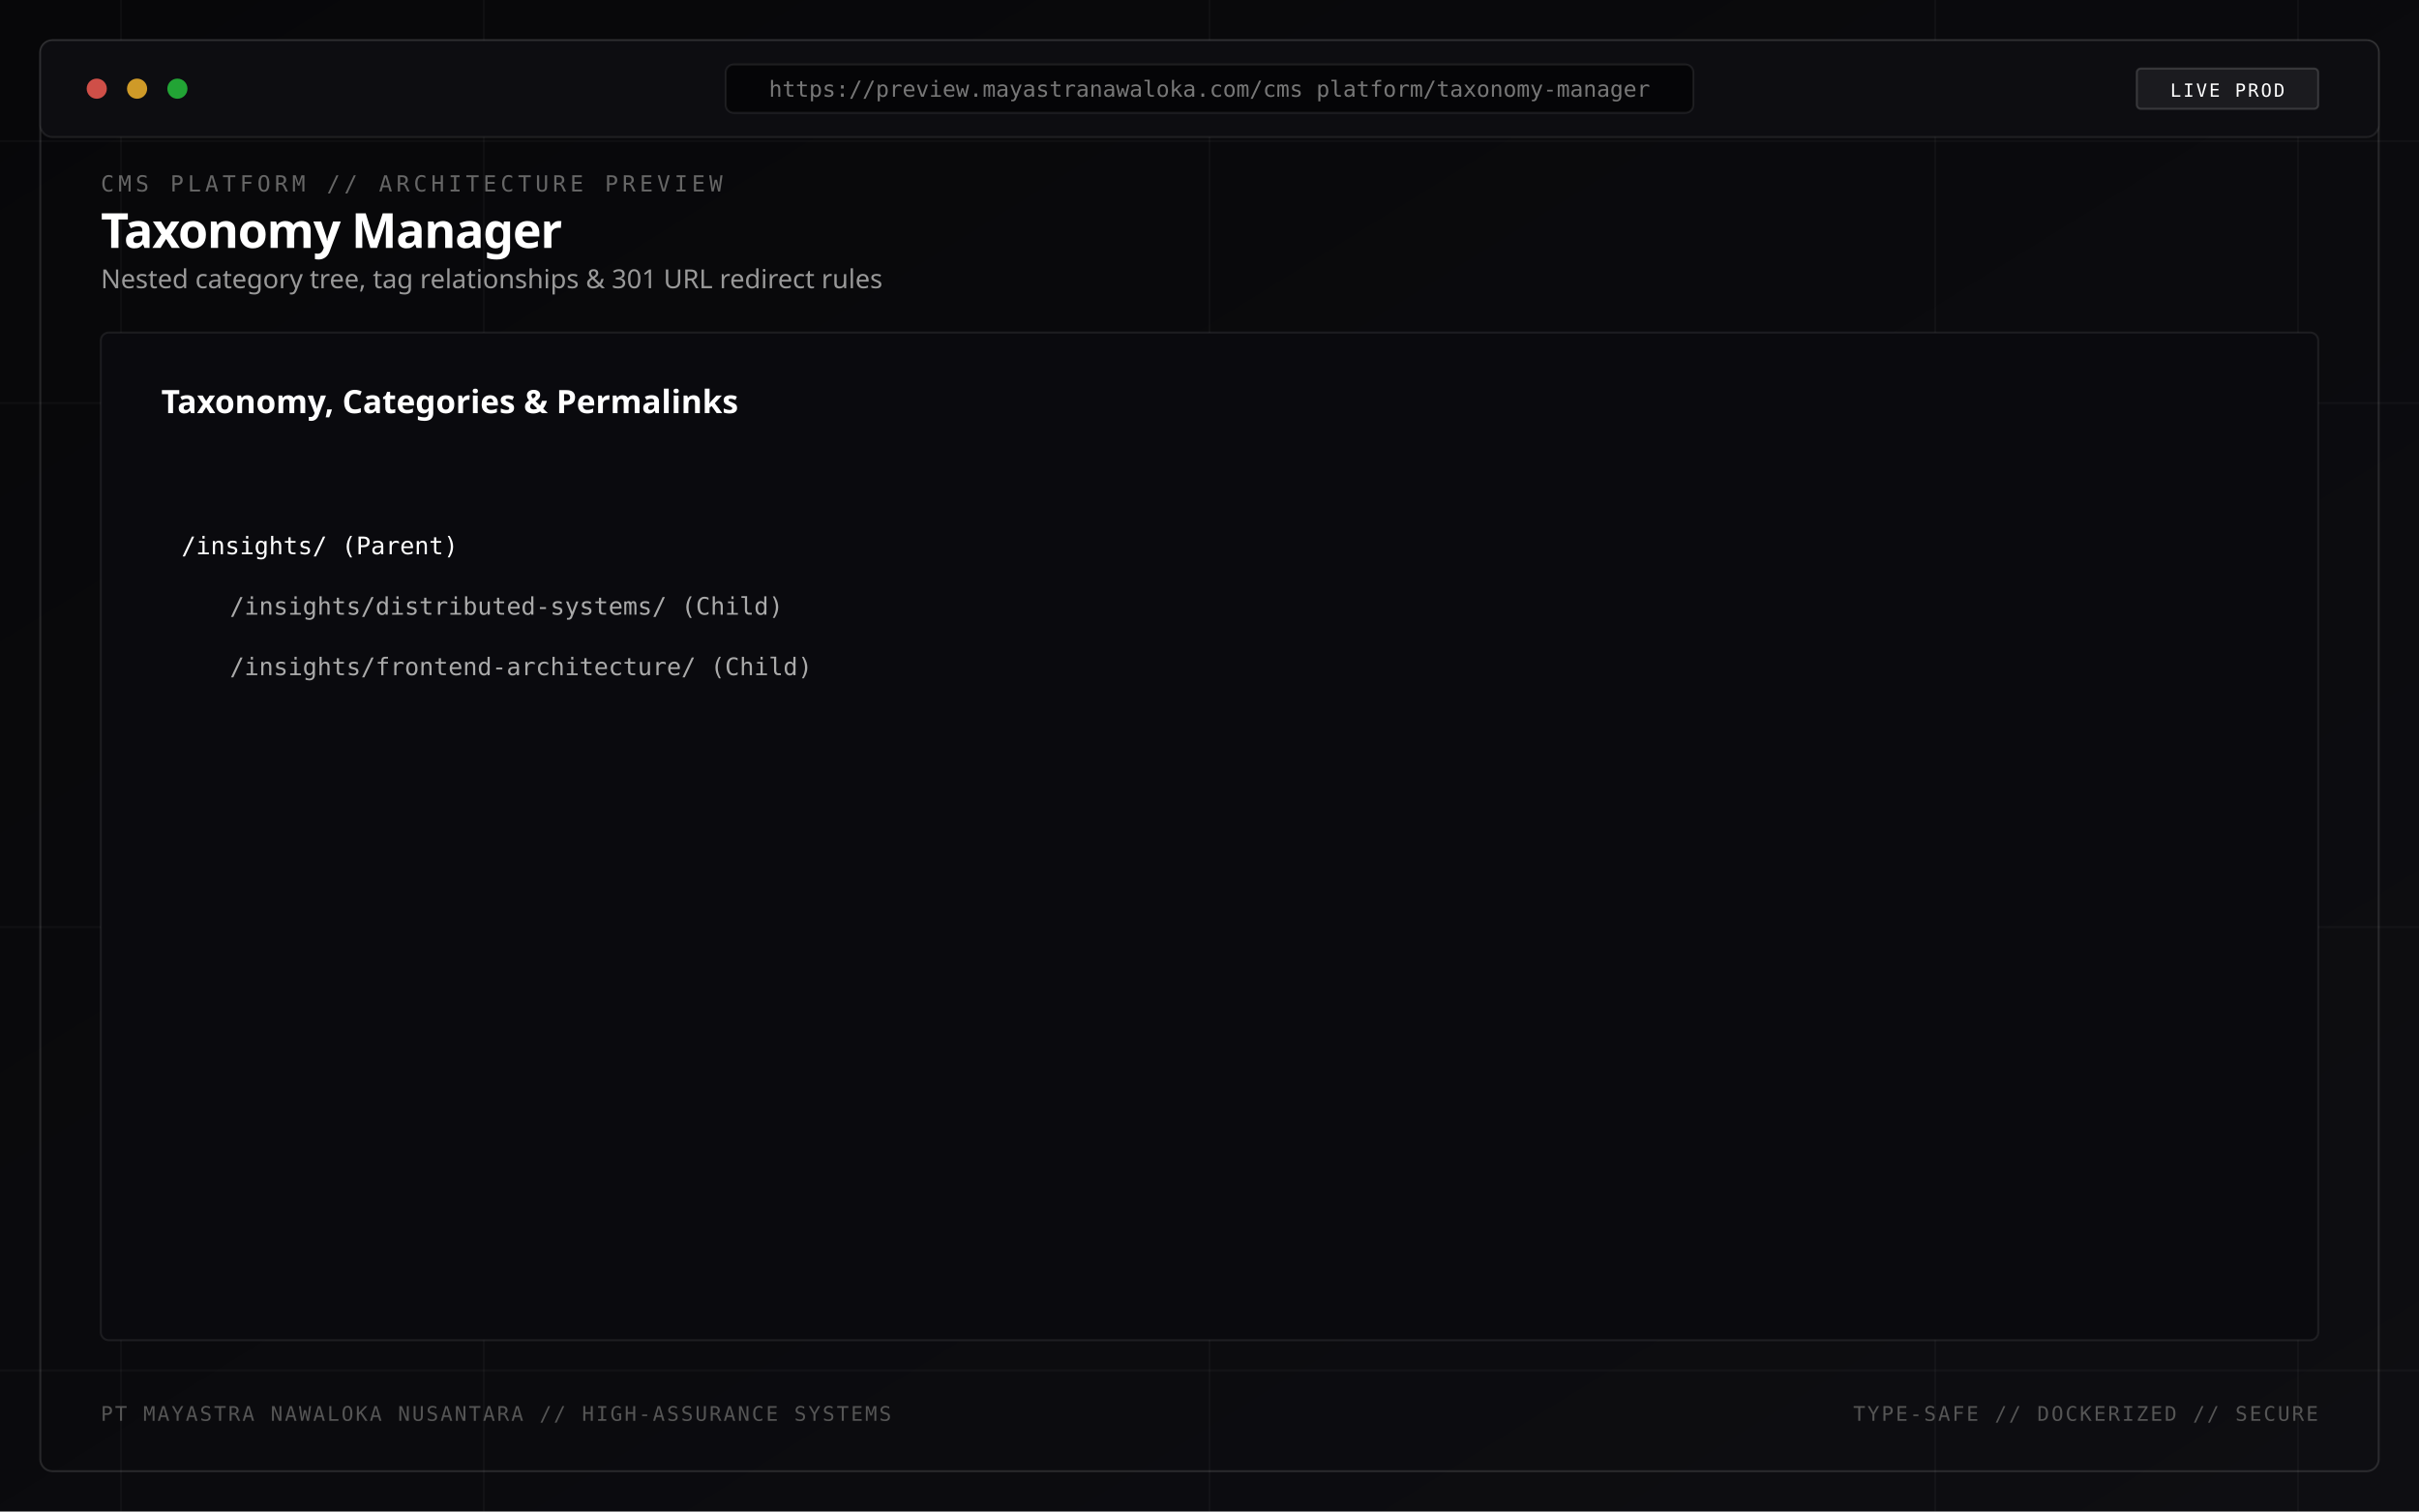
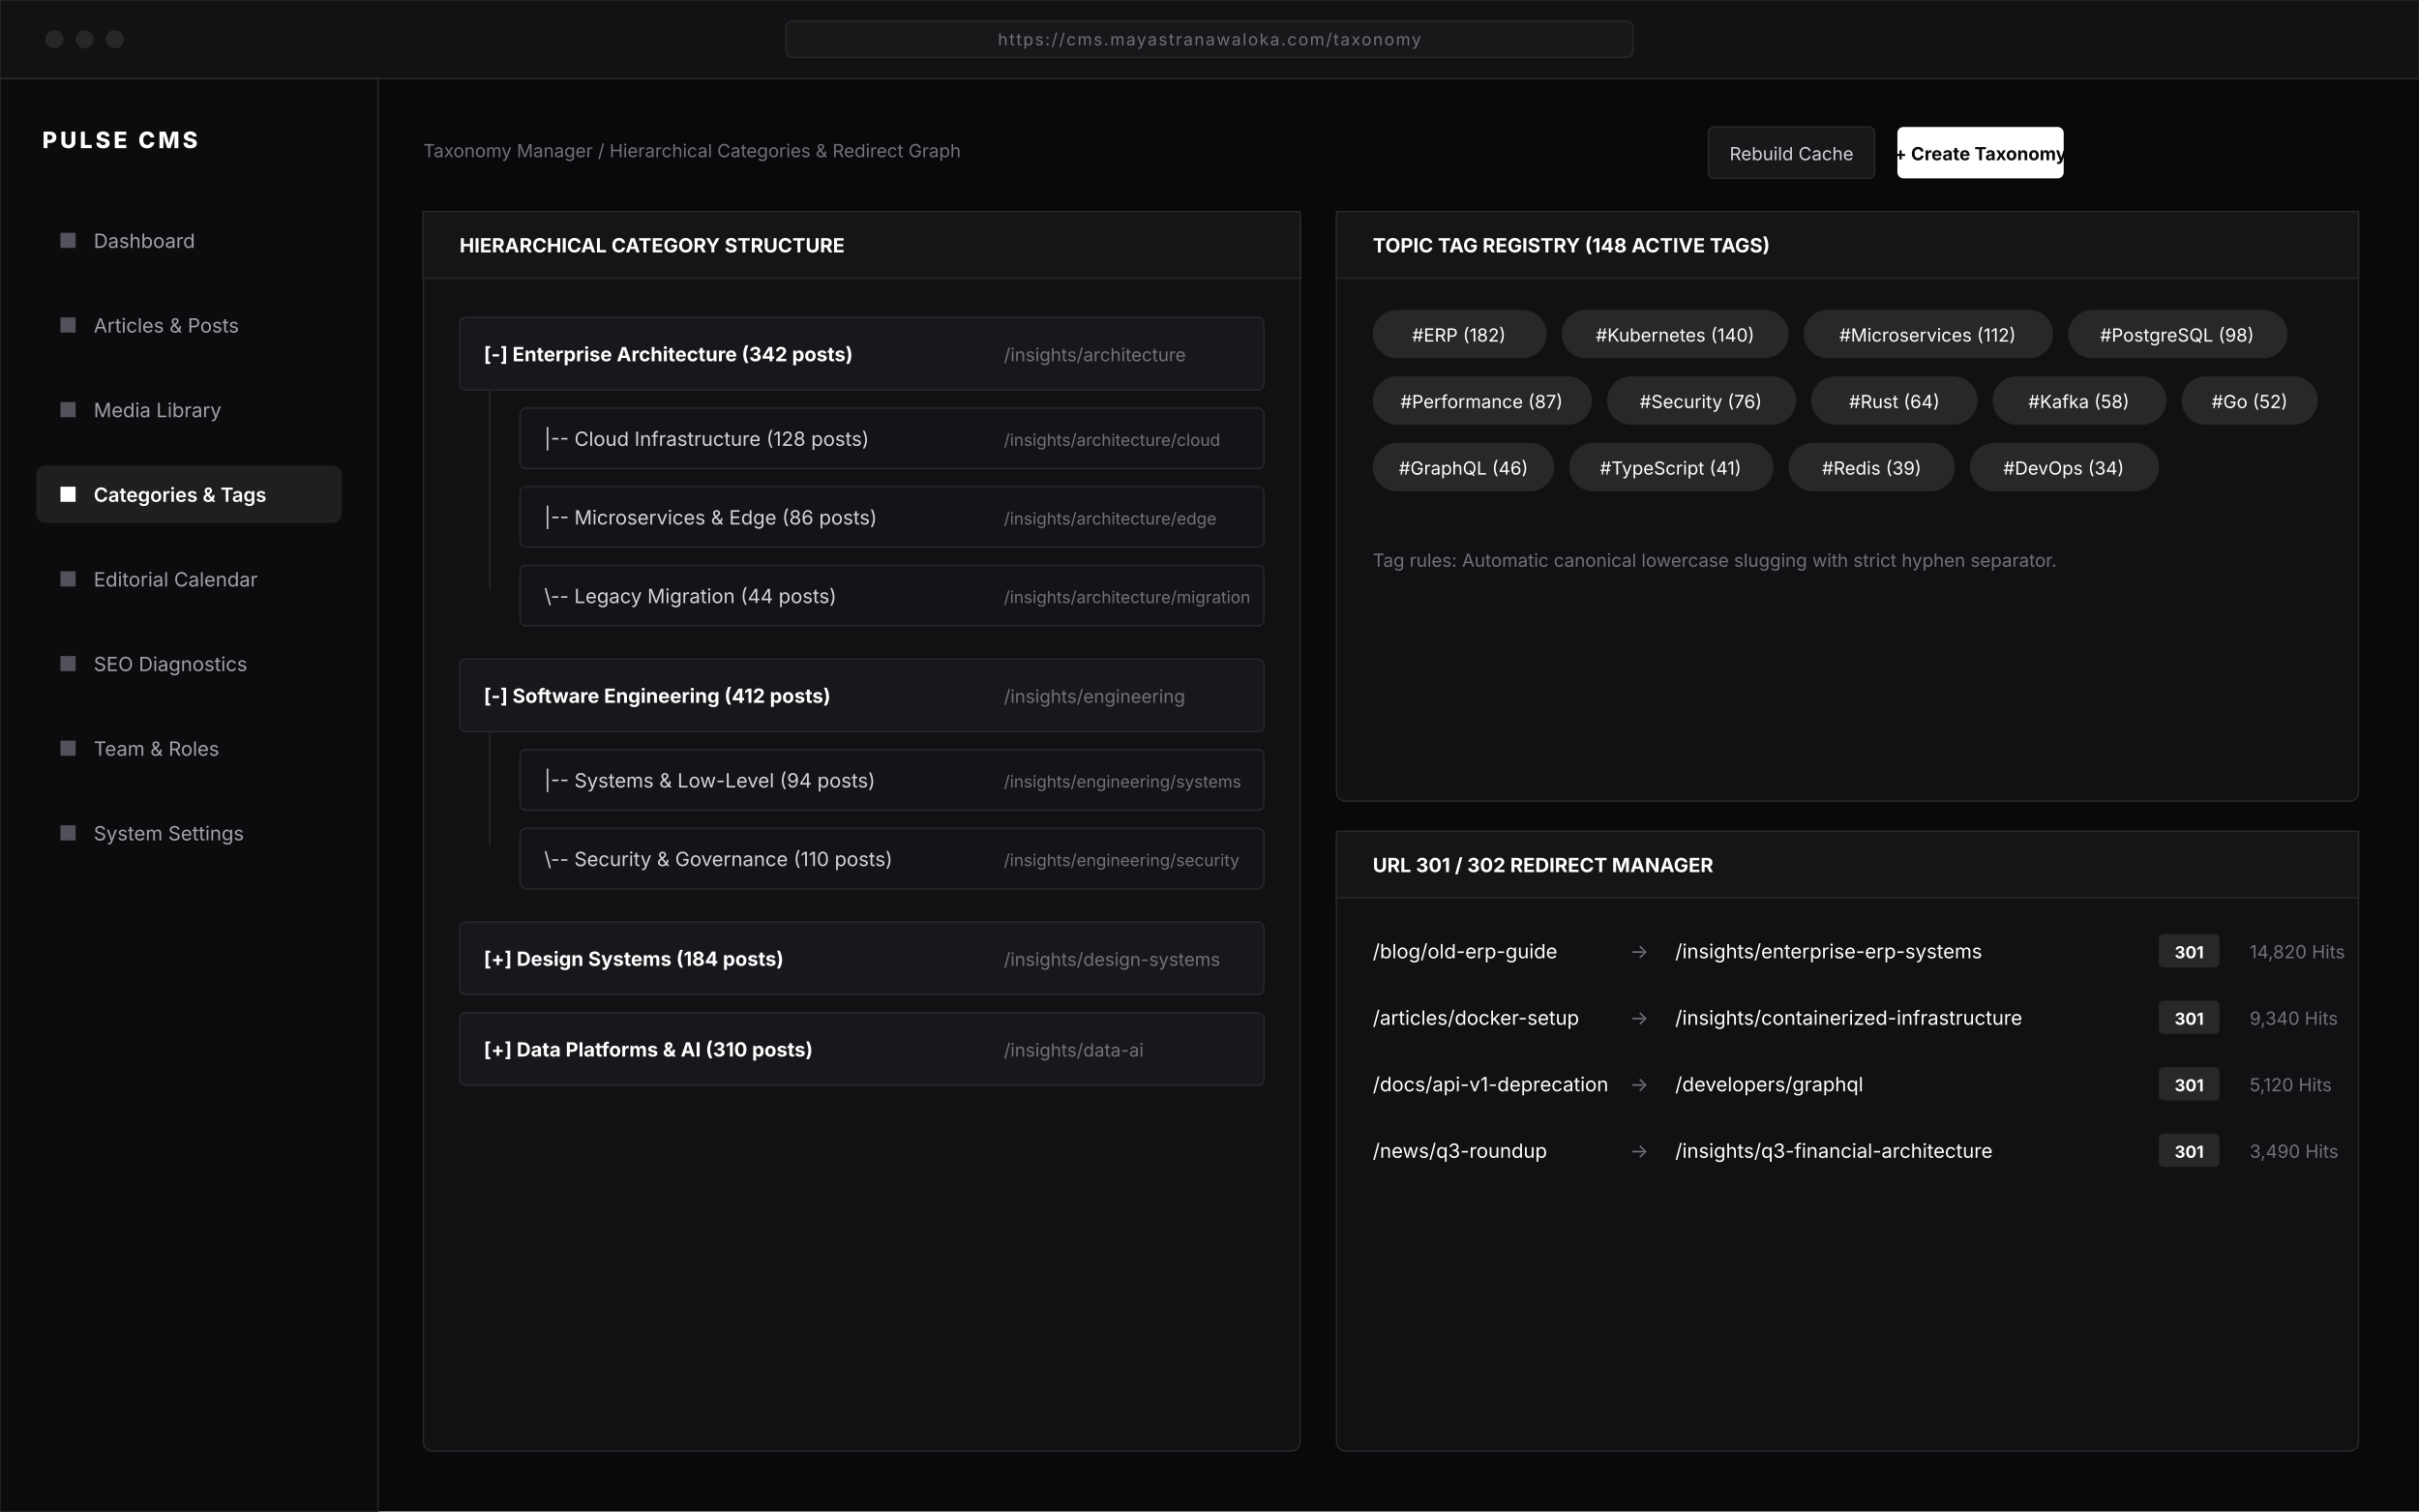
- <svg xmlns="http://www.w3.org/2000/svg" viewBox="0 0 1200 750" width="100%" height="100%">
-   <defs>
-     <linearGradient id="bgGrad" x1="0%" y1="0%" x2="100%" y2="100%">
-       <stop offset="0%" stop-color="#070709" />
-       <stop offset="100%" stop-color="#0e0e12" />
-     </linearGradient>
-     <linearGradient id="accentLine" x1="0%" y1="0%" x2="100%" y2="0%">
-       <stop offset="0%" stop-color="#ffffff" stop-opacity="0.8" />
-       <stop offset="50%" stop-color="#ffffff" stop-opacity="0.3" />
-       <stop offset="100%" stop-color="#ffffff" stop-opacity="0.05" />
-     </linearGradient>
-   </defs>
-   <rect width="1200" height="750" fill="url(#bgGrad)" />
-   <g stroke="rgba(255,255,255,0.03)" stroke-width="1">
-     <line x1="60" y1="0" x2="60" y2="750" />
-     <line x1="240" y1="0" x2="240" y2="750" />
-     <line x1="600" y1="0" x2="600" y2="750" />
-     <line x1="960" y1="0" x2="960" y2="750" />
-     <line x1="1140" y1="0" x2="1140" y2="750" />
-     <line x1="0" y1="70" x2="1200" y2="70" />
-     <line x1="0" y1="200" x2="1200" y2="200" />
-     <line x1="0" y1="460" x2="1200" y2="460" />
-     <line x1="0" y1="680" x2="1200" y2="680" />
+ <svg xmlns="http://www.w3.org/2000/svg" viewBox="0 0 1600 1000" width="1600" height="1000" fill="none">
+   <rect width="1600" height="1000" fill="#09090b" />
+   <rect width="1600" height="52" fill="#121215" stroke="#27272a" stroke-width="1" />
+   <circle cx="36" cy="26" r="6" fill="#27272a" />
+   <circle cx="56" cy="26" r="6" fill="#27272a" />
+   <circle cx="76" cy="26" r="6" fill="#27272a" />
+   <rect x="520" y="14" width="560" height="24" rx="4" fill="#18181b" stroke="#27272a" stroke-width="1" />
+   <text x="800" y="30" fill="#71717a" font-family="-apple-system, BlinkMacSystemFont, sans-serif" font-size="11" text-anchor="middle" letter-spacing="1">https://cms.mayastranawaloka.com/taxonomy</text>
+   <rect x="0" y="52" width="250" height="948" fill="#0c0c0e" stroke="#27272a" stroke-width="1" />
+   <text x="28" y="98" fill="#ffffff" font-family="-apple-system, BlinkMacSystemFont, sans-serif" font-size="15" font-weight="800" letter-spacing="2">PULSE CMS</text>
+   <g transform="translate(24, 140)">
+     <rect x="16" y="14" width="10" height="10" fill="#52525b" />
+     <text x="38" y="24" fill="#a1a1aa" font-family="-apple-system, BlinkMacSystemFont, sans-serif" font-size="13">Dashboard</text>
+     <rect x="16" y="70" width="10" height="10" fill="#52525b" />
+     <text x="38" y="80" fill="#a1a1aa" font-family="-apple-system, BlinkMacSystemFont, sans-serif" font-size="13">Articles &amp; Posts</text>
+     <rect x="16" y="126" width="10" height="10" fill="#52525b" />
+     <text x="38" y="136" fill="#a1a1aa" font-family="-apple-system, BlinkMacSystemFont, sans-serif" font-size="13">Media Library</text>
+     <rect x="0" y="168" width="202" height="38" rx="6" fill="#ffffff" fill-opacity="0.08" />
+     <rect x="16" y="182" width="10" height="10" fill="#ffffff" />
+     <text x="38" y="192" fill="#ffffff" font-family="-apple-system, BlinkMacSystemFont, sans-serif" font-size="13" font-weight="600">Categories &amp; Tags</text>
+     <rect x="16" y="238" width="10" height="10" fill="#52525b" />
+     <text x="38" y="248" fill="#a1a1aa" font-family="-apple-system, BlinkMacSystemFont, sans-serif" font-size="13">Editorial Calendar</text>
+     <rect x="16" y="294" width="10" height="10" fill="#52525b" />
+     <text x="38" y="304" fill="#a1a1aa" font-family="-apple-system, BlinkMacSystemFont, sans-serif" font-size="13">SEO Diagnostics</text>
+     <rect x="16" y="350" width="10" height="10" fill="#52525b" />
+     <text x="38" y="360" fill="#a1a1aa" font-family="-apple-system, BlinkMacSystemFont, sans-serif" font-size="13">Team &amp; Roles</text>
+     <rect x="16" y="406" width="10" height="10" fill="#52525b" />
+     <text x="38" y="416" fill="#a1a1aa" font-family="-apple-system, BlinkMacSystemFont, sans-serif" font-size="13">System Settings</text>
  </g>
-   <rect x="20" y="20" width="1160" height="710" rx="6" fill="none" stroke="rgba(255,255,255,0.12)" stroke-width="1" />
-   <rect x="20" y="20" width="1160" height="48" rx="6" fill="#0d0d11" stroke="rgba(255,255,255,0.08)" stroke-width="1" />
-   <circle cx="48" cy="44" r="5" fill="#ff5f56" opacity="0.8" />
-   <circle cx="68" cy="44" r="5" fill="#ffbd2e" opacity="0.8" />
-   <circle cx="88" cy="44" r="5" fill="#27c93f" opacity="0.8" />
-   <rect x="360" y="32" width="480" height="24" rx="4" fill="#050507" stroke="rgba(255,255,255,0.08)" stroke-width="1" />
-   <text x="600" y="48" fill="#777777" font-family="monospace" font-size="11" text-anchor="middle">https://preview.mayastranawaloka.com/cms platform/taxonomy-manager</text>
-   <rect x="1060" y="34" width="90" height="20" rx="2" fill="rgba(255,255,255,0.06)" stroke="rgba(255,255,255,0.15)" stroke-width="1" />
-   <text x="1105" y="48" fill="#ffffff" font-family="monospace" font-size="9" text-anchor="middle" letter-spacing="1">LIVE PROD</text>
-   <g transform="translate(50, 95)">
-     <text x="0" y="0" fill="#666666" font-family="monospace" font-size="11" letter-spacing="2">CMS PLATFORM // ARCHITECTURE PREVIEW</text>
-     <text x="0" y="28" fill="#ffffff" font-family="'Space Grotesk', sans-serif" font-weight="700" font-size="24" letter-spacing="-0.5">Taxonomy Manager</text>
-     <text x="0" y="48" fill="#999999" font-family="'Space Grotesk', sans-serif" font-size="13">Nested category tree, tag relationships &amp; 301 URL redirect rules</text>
+   <g transform="translate(280, 80)">
+     <text x="0" y="24" fill="#71717a" font-family="-apple-system, BlinkMacSystemFont, sans-serif" font-size="12">Taxonomy Manager / Hierarchical Categories &amp; Redirect Graph</text>
+     <rect x="850" y="4" width="110" height="34" rx="4" fill="#18181b" stroke="#27272a" stroke-width="1" />
+     <text x="905" y="26" fill="#d4d4d8" font-family="-apple-system, BlinkMacSystemFont, sans-serif" font-size="12" text-anchor="middle">Rebuild Cache</text>
+     <rect x="975" y="4" width="110" height="34" rx="4" fill="#ffffff" />
+     <text x="1030" y="26" fill="#09090b" font-family="-apple-system, BlinkMacSystemFont, sans-serif" font-size="12" font-weight="700" text-anchor="middle">+ Create Taxonomy</text>
  </g>
-   <g transform="translate(50, 165)">
-     <rect width="1100" height="500" rx="4" fill="#0a0a0e" stroke="rgba(255,255,255,0.08)" />
-     <text x="30" y="40" fill="#fff" font-family="sans-serif" font-size="16" font-weight="700">Taxonomy, Categories &amp; Permalinks</text>
-     <g transform="translate(40, 90)">
-       <text x="0" y="20" fill="#fff" font-family="monospace">/insights/ (Parent)</text>
-       <text x="24" y="50" fill="#aaa" font-family="monospace">/insights/distributed-systems/ (Child)</text>
-       <text x="24" y="80" fill="#aaa" font-family="monospace">/insights/frontend-architecture/ (Child)</text>
+   <g transform="translate(280, 140)">
+     <g transform="translate(0, 0)">
+       <rect x="0" y="0" width="580" height="820" rx="6" fill="#111114" stroke="#27272a" stroke-width="1" />
+       <rect x="0" y="0" width="580" height="44" fill="#151518" stroke="#27272a" stroke-width="1" />
+       <text x="24" y="27" fill="#ffffff" font-family="-apple-system, BlinkMacSystemFont, sans-serif" font-size="13" font-weight="700">HIERARCHICAL CATEGORY STRUCTURE</text>
+       <g transform="translate(24, 70)">
+         <rect x="0" y="0" width="532" height="48" rx="4" fill="#18181c" stroke="#27272a" stroke-width="1" />
+         <text x="16" y="29" fill="#ffffff" font-family="-apple-system, BlinkMacSystemFont, sans-serif" font-size="13" font-weight="700">[-] Enterprise Architecture (342 posts)</text>
+         <text x="360" y="29" fill="#71717a" font-family="-apple-system, BlinkMacSystemFont, sans-serif" font-size="12">/insights/architecture</text>
+         <line x1="20" y1="48" x2="20" y2="180" stroke="#27272a" stroke-width="1" />
+         <rect x="40" y="60" width="492" height="40" rx="4" fill="#141418" stroke="#27272a" stroke-width="1" />
+         <text x="56" y="85" fill="#d4d4d8" font-family="-apple-system, BlinkMacSystemFont, sans-serif" font-size="13">|-- Cloud Infrastructure (128 posts)</text>
+         <text x="360" y="85" fill="#71717a" font-family="-apple-system, BlinkMacSystemFont, sans-serif" font-size="11">/insights/architecture/cloud</text>
+         <rect x="40" y="112" width="492" height="40" rx="4" fill="#141418" stroke="#27272a" stroke-width="1" />
+         <text x="56" y="137" fill="#d4d4d8" font-family="-apple-system, BlinkMacSystemFont, sans-serif" font-size="13">|-- Microservices &amp; Edge (86 posts)</text>
+         <text x="360" y="137" fill="#71717a" font-family="-apple-system, BlinkMacSystemFont, sans-serif" font-size="11">/insights/architecture/edge</text>
+         <rect x="40" y="164" width="492" height="40" rx="4" fill="#141418" stroke="#27272a" stroke-width="1" />
+         <text x="56" y="189" fill="#d4d4d8" font-family="-apple-system, BlinkMacSystemFont, sans-serif" font-size="13">\-- Legacy Migration (44 posts)</text>
+         <text x="360" y="189" fill="#71717a" font-family="-apple-system, BlinkMacSystemFont, sans-serif" font-size="11">/insights/architecture/migration</text>
+         <rect x="0" y="226" width="532" height="48" rx="4" fill="#18181c" stroke="#27272a" stroke-width="1" />
+         <text x="16" y="255" fill="#ffffff" font-family="-apple-system, BlinkMacSystemFont, sans-serif" font-size="13" font-weight="700">[-] Software Engineering (412 posts)</text>
+         <text x="360" y="255" fill="#71717a" font-family="-apple-system, BlinkMacSystemFont, sans-serif" font-size="12">/insights/engineering</text>
+         <line x1="20" y1="274" x2="20" y2="350" stroke="#27272a" stroke-width="1" />
+         <rect x="40" y="286" width="492" height="40" rx="4" fill="#141418" stroke="#27272a" stroke-width="1" />
+         <text x="56" y="311" fill="#d4d4d8" font-family="-apple-system, BlinkMacSystemFont, sans-serif" font-size="13">|-- Systems &amp; Low-Level (94 posts)</text>
+         <text x="360" y="311" fill="#71717a" font-family="-apple-system, BlinkMacSystemFont, sans-serif" font-size="11">/insights/engineering/systems</text>
+         <rect x="40" y="338" width="492" height="40" rx="4" fill="#141418" stroke="#27272a" stroke-width="1" />
+         <text x="56" y="363" fill="#d4d4d8" font-family="-apple-system, BlinkMacSystemFont, sans-serif" font-size="13">\-- Security &amp; Governance (110 posts)</text>
+         <text x="360" y="363" fill="#71717a" font-family="-apple-system, BlinkMacSystemFont, sans-serif" font-size="11">/insights/engineering/security</text>
+         <rect x="0" y="400" width="532" height="48" rx="4" fill="#18181c" stroke="#27272a" stroke-width="1" />
+         <text x="16" y="429" fill="#ffffff" font-family="-apple-system, BlinkMacSystemFont, sans-serif" font-size="13" font-weight="700">[+] Design Systems (184 posts)</text>
+         <text x="360" y="429" fill="#71717a" font-family="-apple-system, BlinkMacSystemFont, sans-serif" font-size="12">/insights/design-systems</text>
+         <rect x="0" y="460" width="532" height="48" rx="4" fill="#18181c" stroke="#27272a" stroke-width="1" />
+         <text x="16" y="489" fill="#ffffff" font-family="-apple-system, BlinkMacSystemFont, sans-serif" font-size="13" font-weight="700">[+] Data Platforms &amp; AI (310 posts)</text>
+         <text x="360" y="489" fill="#71717a" font-family="-apple-system, BlinkMacSystemFont, sans-serif" font-size="12">/insights/data-ai</text>
+       </g>
+     </g>
+     <g transform="translate(604, 0)">
+       <rect x="0" y="0" width="676" height="390" rx="6" fill="#111114" stroke="#27272a" stroke-width="1" />
+       <rect x="0" y="0" width="676" height="44" fill="#151518" stroke="#27272a" stroke-width="1" />
+       <text x="24" y="27" fill="#ffffff" font-family="-apple-system, BlinkMacSystemFont, sans-serif" font-size="13" font-weight="700">TOPIC TAG REGISTRY (148 ACTIVE TAGS)</text>
+       <g transform="translate(24, 65)">
+         <rect x="0" y="0" width="115" height="32" rx="16" fill="#ffffff" fill-opacity="0.1" />
+         <text x="57" y="21" fill="#ffffff" font-family="-apple-system, BlinkMacSystemFont, sans-serif" font-size="12" text-anchor="middle">#ERP (182)</text>
+         <rect x="125" y="0" width="150" height="32" rx="16" fill="#ffffff" fill-opacity="0.1" />
+         <text x="200" y="21" fill="#ffffff" font-family="-apple-system, BlinkMacSystemFont, sans-serif" font-size="12" text-anchor="middle">#Kubernetes (140)</text>
+         <rect x="285" y="0" width="165" height="32" rx="16" fill="#ffffff" fill-opacity="0.1" />
+         <text x="367" y="21" fill="#ffffff" font-family="-apple-system, BlinkMacSystemFont, sans-serif" font-size="12" text-anchor="middle">#Microservices (112)</text>
+         <rect x="460" y="0" width="145" height="32" rx="16" fill="#ffffff" fill-opacity="0.1" />
+         <text x="532" y="21" fill="#ffffff" font-family="-apple-system, BlinkMacSystemFont, sans-serif" font-size="12" text-anchor="middle">#PostgreSQL (98)</text>
+         <rect x="0" y="44" width="145" height="32" rx="16" fill="#ffffff" fill-opacity="0.1" />
+         <text x="72" y="65" fill="#ffffff" font-family="-apple-system, BlinkMacSystemFont, sans-serif" font-size="12" text-anchor="middle">#Performance (87)</text>
+         <rect x="155" y="44" width="125" height="32" rx="16" fill="#ffffff" fill-opacity="0.1" />
+         <text x="217" y="65" fill="#ffffff" font-family="-apple-system, BlinkMacSystemFont, sans-serif" font-size="12" text-anchor="middle">#Security (76)</text>
+         <rect x="290" y="44" width="110" height="32" rx="16" fill="#ffffff" fill-opacity="0.1" />
+         <text x="345" y="65" fill="#ffffff" font-family="-apple-system, BlinkMacSystemFont, sans-serif" font-size="12" text-anchor="middle">#Rust (64)</text>
+         <rect x="410" y="44" width="115" height="32" rx="16" fill="#ffffff" fill-opacity="0.1" />
+         <text x="467" y="65" fill="#ffffff" font-family="-apple-system, BlinkMacSystemFont, sans-serif" font-size="12" text-anchor="middle">#Kafka (58)</text>
+         <rect x="535" y="44" width="90" height="32" rx="16" fill="#ffffff" fill-opacity="0.1" />
+         <text x="580" y="65" fill="#ffffff" font-family="-apple-system, BlinkMacSystemFont, sans-serif" font-size="12" text-anchor="middle">#Go (52)</text>
+         <rect x="0" y="88" width="120" height="32" rx="16" fill="#ffffff" fill-opacity="0.1" />
+         <text x="60" y="109" fill="#ffffff" font-family="-apple-system, BlinkMacSystemFont, sans-serif" font-size="12" text-anchor="middle">#GraphQL (46)</text>
+         <rect x="130" y="88" width="135" height="32" rx="16" fill="#ffffff" fill-opacity="0.1" />
+         <text x="197" y="109" fill="#ffffff" font-family="-apple-system, BlinkMacSystemFont, sans-serif" font-size="12" text-anchor="middle">#TypeScript (41)</text>
+         <rect x="275" y="88" width="110" height="32" rx="16" fill="#ffffff" fill-opacity="0.1" />
+         <text x="330" y="109" fill="#ffffff" font-family="-apple-system, BlinkMacSystemFont, sans-serif" font-size="12" text-anchor="middle">#Redis (39)</text>
+         <rect x="395" y="88" width="125" height="32" rx="16" fill="#ffffff" fill-opacity="0.1" />
+         <text x="457" y="109" fill="#ffffff" font-family="-apple-system, BlinkMacSystemFont, sans-serif" font-size="12" text-anchor="middle">#DevOps (34)</text>
+         <text x="0" y="170" fill="#71717a" font-family="-apple-system, BlinkMacSystemFont, sans-serif" font-size="12">Tag rules: Automatic canonical lowercase slugging with strict hyphen separator.</text>
+       </g>
+       <g transform="translate(0, 410)">
+         <rect x="0" y="0" width="676" height="410" rx="6" fill="#111114" stroke="#27272a" stroke-width="1" />
+         <rect x="0" y="0" width="676" height="44" fill="#151518" stroke="#27272a" stroke-width="1" />
+         <text x="24" y="27" fill="#ffffff" font-family="-apple-system, BlinkMacSystemFont, sans-serif" font-size="13" font-weight="700">URL 301 / 302 REDIRECT MANAGER</text>
+         <g transform="translate(24, 60)">
+           <text x="0" y="24" fill="#ffffff" font-family="-apple-system, BlinkMacSystemFont, sans-serif" font-size="13">/blog/old-erp-guide</text>
+           <text x="170" y="24" fill="#71717a" font-family="-apple-system, BlinkMacSystemFont, sans-serif" font-size="13">-&gt;</text>
+           <text x="200" y="24" fill="#ffffff" font-family="-apple-system, BlinkMacSystemFont, sans-serif" font-size="13">/insights/enterprise-erp-systems</text>
+           <rect x="520" y="8" width="40" height="22" rx="3" fill="#ffffff" fill-opacity="0.1" />
+           <text x="540" y="24" fill="#ffffff" font-family="-apple-system, BlinkMacSystemFont, sans-serif" font-size="11" font-weight="700" text-anchor="middle">301</text>
+           <text x="580" y="24" fill="#71717a" font-family="-apple-system, BlinkMacSystemFont, sans-serif" font-size="12">14,820 Hits</text>
+           <text x="0" y="68" fill="#ffffff" font-family="-apple-system, BlinkMacSystemFont, sans-serif" font-size="13">/articles/docker-setup</text>
+           <text x="170" y="68" fill="#71717a" font-family="-apple-system, BlinkMacSystemFont, sans-serif" font-size="13">-&gt;</text>
+           <text x="200" y="68" fill="#ffffff" font-family="-apple-system, BlinkMacSystemFont, sans-serif" font-size="13">/insights/containerized-infrastructure</text>
+           <rect x="520" y="52" width="40" height="22" rx="3" fill="#ffffff" fill-opacity="0.1" />
+           <text x="540" y="68" fill="#ffffff" font-family="-apple-system, BlinkMacSystemFont, sans-serif" font-size="11" font-weight="700" text-anchor="middle">301</text>
+           <text x="580" y="68" fill="#71717a" font-family="-apple-system, BlinkMacSystemFont, sans-serif" font-size="12">9,340 Hits</text>
+           <text x="0" y="112" fill="#ffffff" font-family="-apple-system, BlinkMacSystemFont, sans-serif" font-size="13">/docs/api-v1-deprecation</text>
+           <text x="170" y="112" fill="#71717a" font-family="-apple-system, BlinkMacSystemFont, sans-serif" font-size="13">-&gt;</text>
+           <text x="200" y="112" fill="#ffffff" font-family="-apple-system, BlinkMacSystemFont, sans-serif" font-size="13">/developers/graphql</text>
+           <rect x="520" y="96" width="40" height="22" rx="3" fill="#ffffff" fill-opacity="0.1" />
+           <text x="540" y="112" fill="#ffffff" font-family="-apple-system, BlinkMacSystemFont, sans-serif" font-size="11" font-weight="700" text-anchor="middle">301</text>
+           <text x="580" y="112" fill="#71717a" font-family="-apple-system, BlinkMacSystemFont, sans-serif" font-size="12">5,120 Hits</text>
+           <text x="0" y="156" fill="#ffffff" font-family="-apple-system, BlinkMacSystemFont, sans-serif" font-size="13">/news/q3-roundup</text>
+           <text x="170" y="156" fill="#71717a" font-family="-apple-system, BlinkMacSystemFont, sans-serif" font-size="13">-&gt;</text>
+           <text x="200" y="156" fill="#ffffff" font-family="-apple-system, BlinkMacSystemFont, sans-serif" font-size="13">/insights/q3-financial-architecture</text>
+           <rect x="520" y="140" width="40" height="22" rx="3" fill="#ffffff" fill-opacity="0.1" />
+           <text x="540" y="156" fill="#ffffff" font-family="-apple-system, BlinkMacSystemFont, sans-serif" font-size="11" font-weight="700" text-anchor="middle">301</text>
+           <text x="580" y="156" fill="#71717a" font-family="-apple-system, BlinkMacSystemFont, sans-serif" font-size="12">3,490 Hits</text>
+         </g>
+       </g>
    </g>
  </g>
-   <g transform="translate(50, 705)">
-     <text x="0" y="0" fill="#555555" font-family="monospace" font-size="10" letter-spacing="1">PT MAYASTRA NAWALOKA NUSANTARA // HIGH-ASSURANCE SYSTEMS</text>
-     <text x="1100" y="0" fill="#555555" font-family="monospace" font-size="10" text-anchor="end" letter-spacing="1">TYPE-SAFE // DOCKERIZED // SECURE</text>
-   </g>
</svg>
